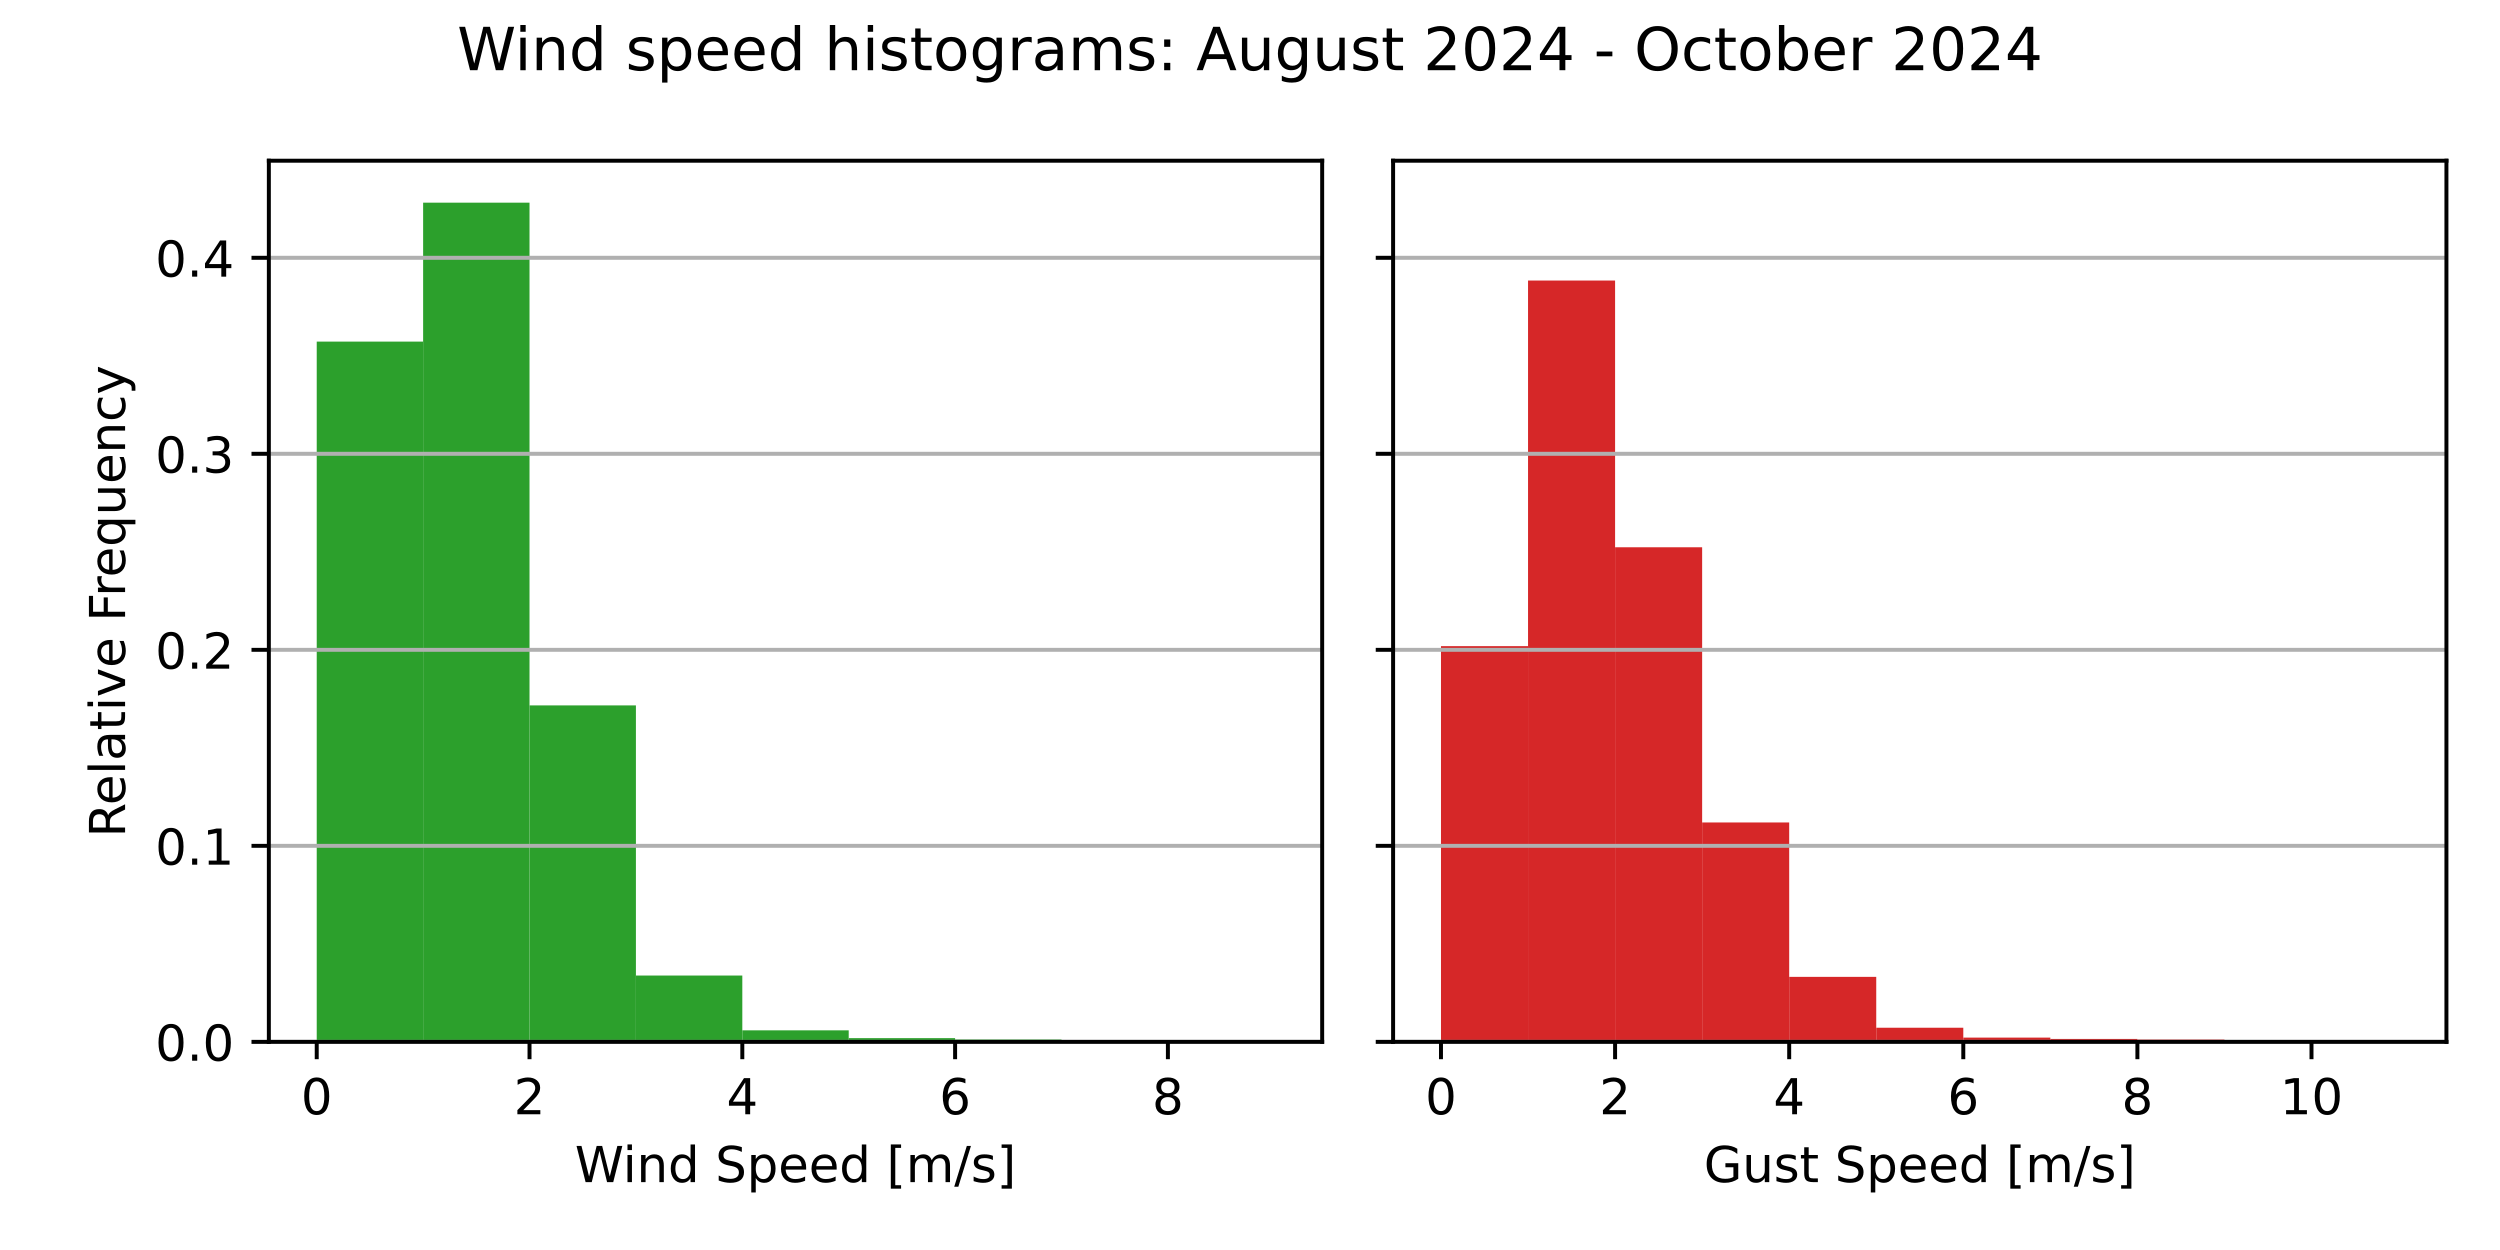
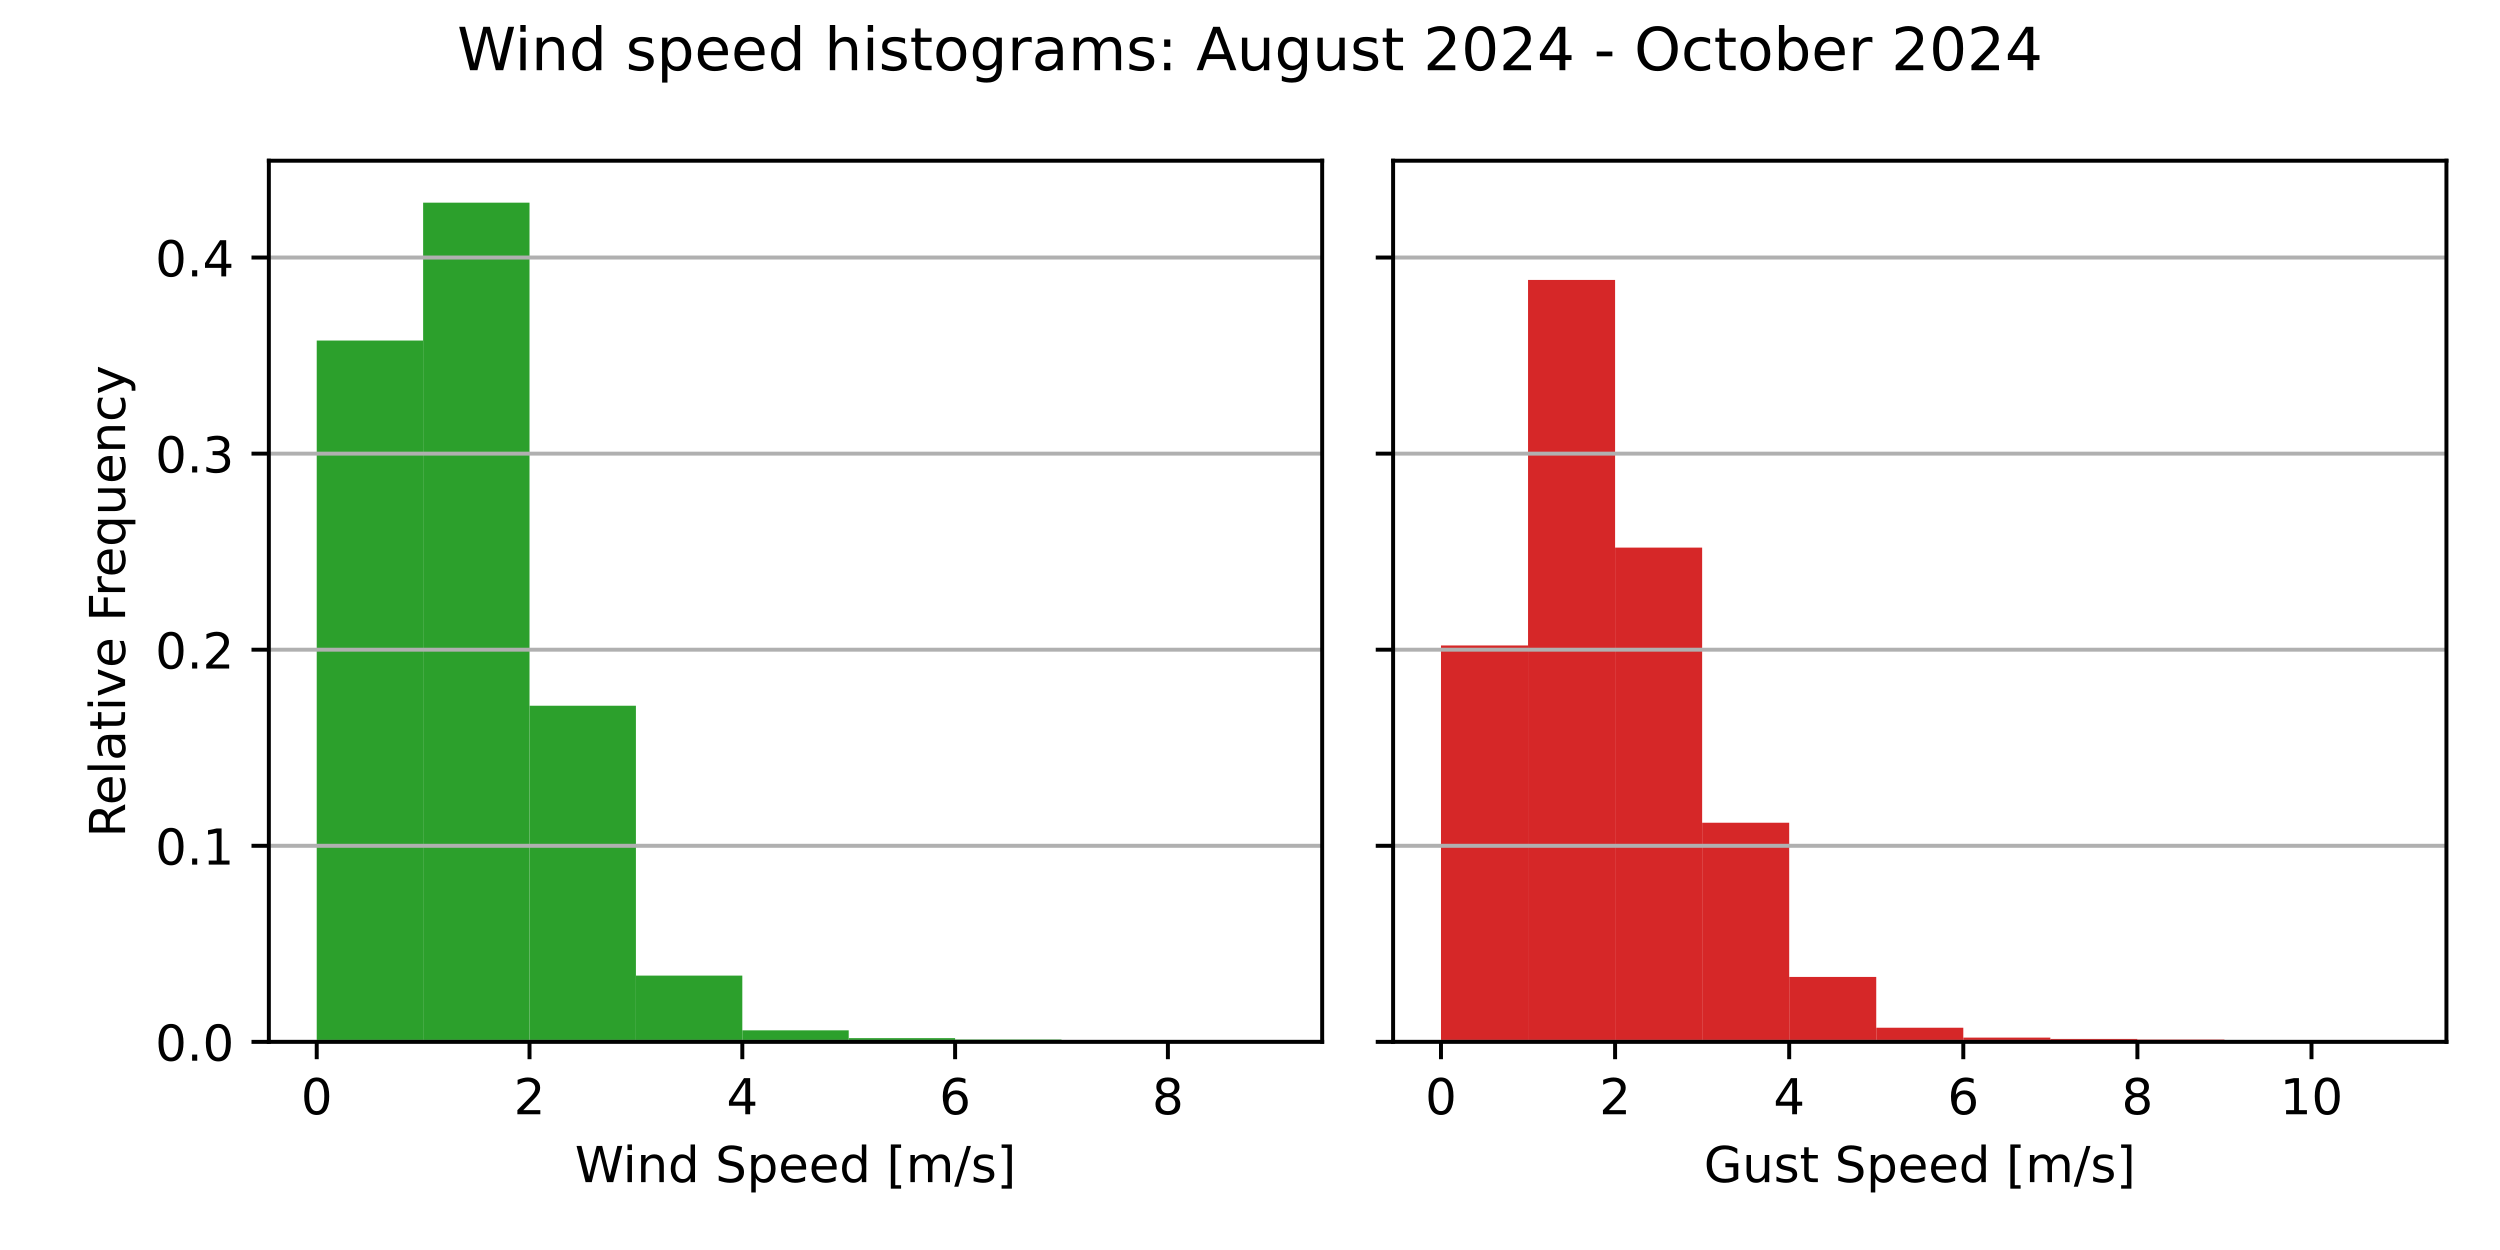
<svg xmlns="http://www.w3.org/2000/svg" xmlns:xlink="http://www.w3.org/1999/xlink" width="504pt" height="252pt" viewBox="0 0 504 252" version="1.1">
  <defs>
    <style type="text/css">*{stroke-linejoin: round; stroke-linecap: butt}</style>
  </defs>
  <g id="figure_1">
    <g id="patch_1">
      <path d="M 0 252  L 504 252  L 504 0  L 0 0  z " style="fill: #ffffff" />
    </g>
    <g id="axes_1">
      <g id="patch_2">
        <path d="M 54.2 210.04  L 266.55 210.04  L 266.55 32.4  L 54.2 32.4  z " style="fill: #ffffff" />
      </g>
      <g id="patch_3">
-         <path d="M 63.852 210.04  L 85.302 210.04  L 85.302 68.869  L 63.852 68.869  z " clip-path="url(#pcdacc65850)" style="fill: #2ca02c" />
+         <path d="M 63.852 210.04  L 85.302 210.04  L 85.302 68.657  L 63.852 68.657  z " clip-path="url(#p5da1738f03)" style="fill: #2ca02c" />
      </g>
      <g id="patch_4">
-         <path d="M 85.302 210.04  L 106.751 210.04  L 106.751 40.859  L 85.302 40.859  z " clip-path="url(#pcdacc65850)" style="fill: #2ca02c" />
+         <path d="M 85.302 210.04  L 106.751 210.04  L 106.751 40.859  L 85.302 40.859  z " clip-path="url(#p5da1738f03)" style="fill: #2ca02c" />
      </g>
      <g id="patch_5">
-         <path d="M 106.751 210.04  L 128.201 210.04  L 128.201 142.21  L 106.751 142.21  z " clip-path="url(#pcdacc65850)" style="fill: #2ca02c" />
+         <path d="M 106.751 210.04  L 128.201 210.04  L 128.201 142.277  L 106.751 142.277  z " clip-path="url(#p5da1738f03)" style="fill: #2ca02c" />
      </g>
      <g id="patch_6">
-         <path d="M 128.201 210.04  L 149.65 210.04  L 149.65 196.672  L 128.201 196.672  z " clip-path="url(#pcdacc65850)" style="fill: #2ca02c" />
+         <path d="M 128.201 210.04  L 149.65 210.04  L 149.65 196.685  L 128.201 196.685  z " clip-path="url(#p5da1738f03)" style="fill: #2ca02c" />
      </g>
      <g id="patch_7">
-         <path d="M 149.65 210.04  L 171.1 210.04  L 171.1 207.711  L 149.65 207.711  z " clip-path="url(#pcdacc65850)" style="fill: #2ca02c" />
+         <path d="M 149.65 210.04  L 171.1 210.04  L 171.1 207.714  L 149.65 207.714  z " clip-path="url(#p5da1738f03)" style="fill: #2ca02c" />
      </g>
      <g id="patch_8">
-         <path d="M 171.1 210.04  L 192.549 210.04  L 192.549 209.286  L 171.1 209.286  z " clip-path="url(#pcdacc65850)" style="fill: #2ca02c" />
+         <path d="M 171.1 210.04  L 192.549 210.04  L 192.549 209.287  L 171.1 209.287  z " clip-path="url(#p5da1738f03)" style="fill: #2ca02c" />
      </g>
      <g id="patch_9">
-         <path d="M 192.549 210.04  L 213.999 210.04  L 213.999 209.571  L 192.549 209.571  z " clip-path="url(#pcdacc65850)" style="fill: #2ca02c" />
+         <path d="M 192.549 210.04  L 213.999 210.04  L 213.999 209.571  L 192.549 209.571  z " clip-path="url(#p5da1738f03)" style="fill: #2ca02c" />
      </g>
      <g id="patch_10">
-         <path d="M 213.999 210.04  L 235.448 210.04  L 235.448 209.99  L 213.999 209.99  z " clip-path="url(#pcdacc65850)" style="fill: #2ca02c" />
+         <path d="M 213.999 210.04  L 235.448 210.04  L 235.448 209.99  L 213.999 209.99  z " clip-path="url(#p5da1738f03)" style="fill: #2ca02c" />
      </g>
      <g id="patch_11">
-         <path d="M 235.448 210.04  L 256.898 210.04  L 256.898 210.023  L 235.448 210.023  z " clip-path="url(#pcdacc65850)" style="fill: #2ca02c" />
+         <path d="M 235.448 210.04  L 256.898 210.04  L 256.898 210.023  L 235.448 210.023  z " clip-path="url(#p5da1738f03)" style="fill: #2ca02c" />
      </g>
      <g id="matplotlib.axis_1">
        <g id="xtick_1">
          <g id="line2d_1">
            <defs>
-               <path id="m98ada15aeb" d="M 0 0  L 0 3.5  " style="stroke: #000000; stroke-width: 0.8" />
+               <path id="md9b1ab9fa8" d="M 0 0  L 0 3.5  " style="stroke: #000000; stroke-width: 0.8" />
            </defs>
            <g>
-               <use xlink:href="#m98ada15aeb" x="63.852" y="210.04" style="stroke: #000000; stroke-width: 0.8" />
+               <use xlink:href="#md9b1ab9fa8" x="63.852" y="210.04" style="stroke: #000000; stroke-width: 0.8" />
            </g>
          </g>
          <g id="text_1">
            <g transform="translate(60.67102 224.6384) scale(0.1 -0.1)">
              <defs>
                <path id="DejaVuSans-30" d="M 2034 4250  Q 1547 4250 1301 3770  Q 1056 3291 1056 2328  Q 1056 1369 1301 889  Q 1547 409 2034 409  Q 2525 409 2770 889  Q 3016 1369 3016 2328  Q 3016 3291 2770 3770  Q 2525 4250 2034 4250  z M 2034 4750  Q 2819 4750 3233 4129  Q 3647 3509 3647 2328  Q 3647 1150 3233 529  Q 2819 -91 2034 -91  Q 1250 -91 836 529  Q 422 1150 422 2328  Q 422 3509 836 4129  Q 1250 4750 2034 4750  z " transform="scale(0.015625)" />
              </defs>
              <use xlink:href="#DejaVuSans-30" />
            </g>
          </g>
        </g>
        <g id="xtick_2">
          <g id="line2d_2">
            <g>
-               <use xlink:href="#m98ada15aeb" x="106.751" y="210.04" style="stroke: #000000; stroke-width: 0.8" />
+               <use xlink:href="#md9b1ab9fa8" x="106.751" y="210.04" style="stroke: #000000; stroke-width: 0.8" />
            </g>
          </g>
          <g id="text_2">
            <g transform="translate(103.57 224.6384) scale(0.1 -0.1)">
              <defs>
                <path id="DejaVuSans-32" d="M 1228 531  L 3431 531  L 3431 0  L 469 0  L 469 531  Q 828 903 1448 1529  Q 2069 2156 2228 2338  Q 2531 2678 2651 2914  Q 2772 3150 2772 3378  Q 2772 3750 2511 3984  Q 2250 4219 1831 4219  Q 1534 4219 1204 4116  Q 875 4013 500 3803  L 500 4441  Q 881 4594 1212 4672  Q 1544 4750 1819 4750  Q 2544 4750 2975 4387  Q 3406 4025 3406 3419  Q 3406 3131 3298 2873  Q 3191 2616 2906 2266  Q 2828 2175 2409 1742  Q 1991 1309 1228 531  z " transform="scale(0.015625)" />
              </defs>
              <use xlink:href="#DejaVuSans-32" />
            </g>
          </g>
        </g>
        <g id="xtick_3">
          <g id="line2d_3">
            <g>
-               <use xlink:href="#m98ada15aeb" x="149.65" y="210.04" style="stroke: #000000; stroke-width: 0.8" />
+               <use xlink:href="#md9b1ab9fa8" x="149.65" y="210.04" style="stroke: #000000; stroke-width: 0.8" />
            </g>
          </g>
          <g id="text_3">
            <g transform="translate(146.469 224.6384) scale(0.1 -0.1)">
              <defs>
                <path id="DejaVuSans-34" d="M 2419 4116  L 825 1625  L 2419 1625  L 2419 4116  z M 2253 4666  L 3047 4666  L 3047 1625  L 3713 1625  L 3713 1100  L 3047 1100  L 3047 0  L 2419 0  L 2419 1100  L 313 1100  L 313 1709  L 2253 4666  z " transform="scale(0.015625)" />
              </defs>
              <use xlink:href="#DejaVuSans-34" />
            </g>
          </g>
        </g>
        <g id="xtick_4">
          <g id="line2d_4">
            <g>
-               <use xlink:href="#m98ada15aeb" x="192.549" y="210.04" style="stroke: #000000; stroke-width: 0.8" />
+               <use xlink:href="#md9b1ab9fa8" x="192.549" y="210.04" style="stroke: #000000; stroke-width: 0.8" />
            </g>
          </g>
          <g id="text_4">
            <g transform="translate(189.368 224.6384) scale(0.1 -0.1)">
              <defs>
                <path id="DejaVuSans-36" d="M 2113 2584  Q 1688 2584 1439 2293  Q 1191 2003 1191 1497  Q 1191 994 1439 701  Q 1688 409 2113 409  Q 2538 409 2786 701  Q 3034 994 3034 1497  Q 3034 2003 2786 2293  Q 2538 2584 2113 2584  z M 3366 4563  L 3366 3988  Q 3128 4100 2886 4159  Q 2644 4219 2406 4219  Q 1781 4219 1451 3797  Q 1122 3375 1075 2522  Q 1259 2794 1537 2939  Q 1816 3084 2150 3084  Q 2853 3084 3261 2657  Q 3669 2231 3669 1497  Q 3669 778 3244 343  Q 2819 -91 2113 -91  Q 1303 -91 875 529  Q 447 1150 447 2328  Q 447 3434 972 4092  Q 1497 4750 2381 4750  Q 2619 4750 2861 4703  Q 3103 4656 3366 4563  z " transform="scale(0.015625)" />
              </defs>
              <use xlink:href="#DejaVuSans-36" />
            </g>
          </g>
        </g>
        <g id="xtick_5">
          <g id="line2d_5">
            <g>
-               <use xlink:href="#m98ada15aeb" x="235.448" y="210.04" style="stroke: #000000; stroke-width: 0.8" />
+               <use xlink:href="#md9b1ab9fa8" x="235.448" y="210.04" style="stroke: #000000; stroke-width: 0.8" />
            </g>
          </g>
          <g id="text_5">
            <g transform="translate(232.267 224.6384) scale(0.1 -0.1)">
              <defs>
                <path id="DejaVuSans-38" d="M 2034 2216  Q 1584 2216 1326 1975  Q 1069 1734 1069 1313  Q 1069 891 1326 650  Q 1584 409 2034 409  Q 2484 409 2743 651  Q 3003 894 3003 1313  Q 3003 1734 2745 1975  Q 2488 2216 2034 2216  z M 1403 2484  Q 997 2584 770 2862  Q 544 3141 544 3541  Q 544 4100 942 4425  Q 1341 4750 2034 4750  Q 2731 4750 3128 4425  Q 3525 4100 3525 3541  Q 3525 3141 3298 2862  Q 3072 2584 2669 2484  Q 3125 2378 3379 2068  Q 3634 1759 3634 1313  Q 3634 634 3220 271  Q 2806 -91 2034 -91  Q 1263 -91 848 271  Q 434 634 434 1313  Q 434 1759 690 2068  Q 947 2378 1403 2484  z M 1172 3481  Q 1172 3119 1398 2916  Q 1625 2713 2034 2713  Q 2441 2713 2670 2916  Q 2900 3119 2900 3481  Q 2900 3844 2670 4047  Q 2441 4250 2034 4250  Q 1625 4250 1398 4047  Q 1172 3844 1172 3481  z " transform="scale(0.015625)" />
              </defs>
              <use xlink:href="#DejaVuSans-38" />
            </g>
          </g>
        </g>
        <g id="text_6">
          <g transform="translate(115.8969 238.3166) scale(0.1 -0.1)">
            <defs>
              <path id="DejaVuSans-57" d="M 213 4666  L 850 4666  L 1831 722  L 2809 4666  L 3519 4666  L 4500 722  L 5478 4666  L 6119 4666  L 4947 0  L 4153 0  L 3169 4050  L 2175 0  L 1381 0  L 213 4666  z " transform="scale(0.015625)" />
              <path id="DejaVuSans-69" d="M 603 3500  L 1178 3500  L 1178 0  L 603 0  L 603 3500  z M 603 4863  L 1178 4863  L 1178 4134  L 603 4134  L 603 4863  z " transform="scale(0.015625)" />
              <path id="DejaVuSans-6e" d="M 3513 2113  L 3513 0  L 2938 0  L 2938 2094  Q 2938 2591 2744 2837  Q 2550 3084 2163 3084  Q 1697 3084 1428 2787  Q 1159 2491 1159 1978  L 1159 0  L 581 0  L 581 3500  L 1159 3500  L 1159 2956  Q 1366 3272 1645 3428  Q 1925 3584 2291 3584  Q 2894 3584 3203 3211  Q 3513 2838 3513 2113  z " transform="scale(0.015625)" />
              <path id="DejaVuSans-64" d="M 2906 2969  L 2906 4863  L 3481 4863  L 3481 0  L 2906 0  L 2906 525  Q 2725 213 2448 61  Q 2172 -91 1784 -91  Q 1150 -91 751 415  Q 353 922 353 1747  Q 353 2572 751 3078  Q 1150 3584 1784 3584  Q 2172 3584 2448 3432  Q 2725 3281 2906 2969  z M 947 1747  Q 947 1113 1208 752  Q 1469 391 1925 391  Q 2381 391 2643 752  Q 2906 1113 2906 1747  Q 2906 2381 2643 2742  Q 2381 3103 1925 3103  Q 1469 3103 1208 2742  Q 947 2381 947 1747  z " transform="scale(0.015625)" />
              <path id="DejaVuSans-20" transform="scale(0.015625)" />
              <path id="DejaVuSans-53" d="M 3425 4513  L 3425 3897  Q 3066 4069 2747 4153  Q 2428 4238 2131 4238  Q 1616 4238 1336 4038  Q 1056 3838 1056 3469  Q 1056 3159 1242 3001  Q 1428 2844 1947 2747  L 2328 2669  Q 3034 2534 3370 2195  Q 3706 1856 3706 1288  Q 3706 609 3251 259  Q 2797 -91 1919 -91  Q 1588 -91 1214 -16  Q 841 59 441 206  L 441 856  Q 825 641 1194 531  Q 1563 422 1919 422  Q 2459 422 2753 634  Q 3047 847 3047 1241  Q 3047 1584 2836 1778  Q 2625 1972 2144 2069  L 1759 2144  Q 1053 2284 737 2584  Q 422 2884 422 3419  Q 422 4038 858 4394  Q 1294 4750 2059 4750  Q 2388 4750 2728 4690  Q 3069 4631 3425 4513  z " transform="scale(0.015625)" />
              <path id="DejaVuSans-70" d="M 1159 525  L 1159 -1331  L 581 -1331  L 581 3500  L 1159 3500  L 1159 2969  Q 1341 3281 1617 3432  Q 1894 3584 2278 3584  Q 2916 3584 3314 3078  Q 3713 2572 3713 1747  Q 3713 922 3314 415  Q 2916 -91 2278 -91  Q 1894 -91 1617 61  Q 1341 213 1159 525  z M 3116 1747  Q 3116 2381 2855 2742  Q 2594 3103 2138 3103  Q 1681 3103 1420 2742  Q 1159 2381 1159 1747  Q 1159 1113 1420 752  Q 1681 391 2138 391  Q 2594 391 2855 752  Q 3116 1113 3116 1747  z " transform="scale(0.015625)" />
              <path id="DejaVuSans-65" d="M 3597 1894  L 3597 1613  L 953 1613  Q 991 1019 1311 708  Q 1631 397 2203 397  Q 2534 397 2845 478  Q 3156 559 3463 722  L 3463 178  Q 3153 47 2828 -22  Q 2503 -91 2169 -91  Q 1331 -91 842 396  Q 353 884 353 1716  Q 353 2575 817 3079  Q 1281 3584 2069 3584  Q 2775 3584 3186 3129  Q 3597 2675 3597 1894  z M 3022 2063  Q 3016 2534 2758 2815  Q 2500 3097 2075 3097  Q 1594 3097 1305 2825  Q 1016 2553 972 2059  L 3022 2063  z " transform="scale(0.015625)" />
              <path id="DejaVuSans-5b" d="M 550 4863  L 1875 4863  L 1875 4416  L 1125 4416  L 1125 -397  L 1875 -397  L 1875 -844  L 550 -844  L 550 4863  z " transform="scale(0.015625)" />
              <path id="DejaVuSans-6d" d="M 3328 2828  Q 3544 3216 3844 3400  Q 4144 3584 4550 3584  Q 5097 3584 5394 3201  Q 5691 2819 5691 2113  L 5691 0  L 5113 0  L 5113 2094  Q 5113 2597 4934 2840  Q 4756 3084 4391 3084  Q 3944 3084 3684 2787  Q 3425 2491 3425 1978  L 3425 0  L 2847 0  L 2847 2094  Q 2847 2600 2669 2842  Q 2491 3084 2119 3084  Q 1678 3084 1418 2786  Q 1159 2488 1159 1978  L 1159 0  L 581 0  L 581 3500  L 1159 3500  L 1159 2956  Q 1356 3278 1631 3431  Q 1906 3584 2284 3584  Q 2666 3584 2933 3390  Q 3200 3197 3328 2828  z " transform="scale(0.015625)" />
              <path id="DejaVuSans-2f" d="M 1625 4666  L 2156 4666  L 531 -594  L 0 -594  L 1625 4666  z " transform="scale(0.015625)" />
              <path id="DejaVuSans-73" d="M 2834 3397  L 2834 2853  Q 2591 2978 2328 3040  Q 2066 3103 1784 3103  Q 1356 3103 1142 2972  Q 928 2841 928 2578  Q 928 2378 1081 2264  Q 1234 2150 1697 2047  L 1894 2003  Q 2506 1872 2764 1633  Q 3022 1394 3022 966  Q 3022 478 2636 193  Q 2250 -91 1575 -91  Q 1294 -91 989 -36  Q 684 19 347 128  L 347 722  Q 666 556 975 473  Q 1284 391 1588 391  Q 1994 391 2212 530  Q 2431 669 2431 922  Q 2431 1156 2273 1281  Q 2116 1406 1581 1522  L 1381 1569  Q 847 1681 609 1914  Q 372 2147 372 2553  Q 372 3047 722 3315  Q 1072 3584 1716 3584  Q 2034 3584 2315 3537  Q 2597 3491 2834 3397  z " transform="scale(0.015625)" />
              <path id="DejaVuSans-5d" d="M 1947 4863  L 1947 -844  L 622 -844  L 622 -397  L 1369 -397  L 1369 4416  L 622 4416  L 622 4863  L 1947 4863  z " transform="scale(0.015625)" />
            </defs>
            <use xlink:href="#DejaVuSans-57" />
            <use xlink:href="#DejaVuSans-69" x="96.627" />
            <use xlink:href="#DejaVuSans-6e" x="124.41" />
            <use xlink:href="#DejaVuSans-64" x="187.789" />
            <use xlink:href="#DejaVuSans-20" x="251.266" />
            <use xlink:href="#DejaVuSans-53" x="283.053" />
            <use xlink:href="#DejaVuSans-70" x="346.529" />
            <use xlink:href="#DejaVuSans-65" x="410.006" />
            <use xlink:href="#DejaVuSans-65" x="471.529" />
            <use xlink:href="#DejaVuSans-64" x="533.053" />
            <use xlink:href="#DejaVuSans-20" x="596.529" />
            <use xlink:href="#DejaVuSans-5b" x="628.316" />
            <use xlink:href="#DejaVuSans-6d" x="667.33" />
            <use xlink:href="#DejaVuSans-2f" x="764.742" />
            <use xlink:href="#DejaVuSans-73" x="798.434" />
            <use xlink:href="#DejaVuSans-5d" x="850.533" />
          </g>
        </g>
      </g>
      <g id="matplotlib.axis_2">
        <g id="ytick_1">
          <g id="line2d_6">
-             <path d="M 54.2 210.04  L 266.55 210.04  " clip-path="url(#pcdacc65850)" style="fill: none; stroke: #b0b0b0; stroke-width: 0.8; stroke-linecap: square" />
+             <path d="M 54.2 210.04  L 266.55 210.04  " clip-path="url(#p5da1738f03)" style="fill: none; stroke: #b0b0b0; stroke-width: 0.8; stroke-linecap: square" />
          </g>
          <g id="line2d_7">
            <defs>
-               <path id="m21ae3636f5" d="M 0 0  L -3.5 0  " style="stroke: #000000; stroke-width: 0.8" />
+               <path id="m299878a652" d="M 0 0  L -3.5 0  " style="stroke: #000000; stroke-width: 0.8" />
            </defs>
            <g>
-               <use xlink:href="#m21ae3636f5" x="54.2" y="210.04" style="stroke: #000000; stroke-width: 0.8" />
+               <use xlink:href="#m299878a652" x="54.2" y="210.04" style="stroke: #000000; stroke-width: 0.8" />
            </g>
          </g>
          <g id="text_7">
            <g transform="translate(31.29688 213.8392) scale(0.1 -0.1)">
              <defs>
                <path id="DejaVuSans-2e" d="M 684 794  L 1344 794  L 1344 0  L 684 0  L 684 794  z " transform="scale(0.015625)" />
              </defs>
              <use xlink:href="#DejaVuSans-30" />
              <use xlink:href="#DejaVuSans-2e" x="63.623" />
              <use xlink:href="#DejaVuSans-30" x="95.41" />
            </g>
          </g>
        </g>
        <g id="ytick_2">
          <g id="line2d_8">
-             <path d="M 54.2 170.523  L 266.55 170.523  " clip-path="url(#pcdacc65850)" style="fill: none; stroke: #b0b0b0; stroke-width: 0.8; stroke-linecap: square" />
+             <path d="M 54.2 170.51  L 266.55 170.51  " clip-path="url(#p5da1738f03)" style="fill: none; stroke: #b0b0b0; stroke-width: 0.8; stroke-linecap: square" />
          </g>
          <g id="line2d_9">
            <g>
-               <use xlink:href="#m21ae3636f5" x="54.2" y="170.523" style="stroke: #000000; stroke-width: 0.8" />
+               <use xlink:href="#m299878a652" x="54.2" y="170.51" style="stroke: #000000; stroke-width: 0.8" />
            </g>
          </g>
          <g id="text_8">
-             <g transform="translate(31.29688 174.3223) scale(0.1 -0.1)">
+             <g transform="translate(31.29688 174.3096) scale(0.1 -0.1)">
              <defs>
                <path id="DejaVuSans-31" d="M 794 531  L 1825 531  L 1825 4091  L 703 3866  L 703 4441  L 1819 4666  L 2450 4666  L 2450 531  L 3481 531  L 3481 0  L 794 0  L 794 531  z " transform="scale(0.015625)" />
              </defs>
              <use xlink:href="#DejaVuSans-30" />
              <use xlink:href="#DejaVuSans-2e" x="63.623" />
              <use xlink:href="#DejaVuSans-31" x="95.41" />
            </g>
          </g>
        </g>
        <g id="ytick_3">
          <g id="line2d_10">
-             <path d="M 54.2 131.006  L 266.55 131.006  " clip-path="url(#pcdacc65850)" style="fill: none; stroke: #b0b0b0; stroke-width: 0.8; stroke-linecap: square" />
+             <path d="M 54.2 130.981  L 266.55 130.981  " clip-path="url(#p5da1738f03)" style="fill: none; stroke: #b0b0b0; stroke-width: 0.8; stroke-linecap: square" />
          </g>
          <g id="line2d_11">
            <g>
-               <use xlink:href="#m21ae3636f5" x="54.2" y="131.006" style="stroke: #000000; stroke-width: 0.8" />
+               <use xlink:href="#m299878a652" x="54.2" y="130.981" style="stroke: #000000; stroke-width: 0.8" />
            </g>
          </g>
          <g id="text_9">
-             <g transform="translate(31.29688 134.8055) scale(0.1 -0.1)">
+             <g transform="translate(31.29688 134.7799) scale(0.1 -0.1)">
              <use xlink:href="#DejaVuSans-30" />
              <use xlink:href="#DejaVuSans-2e" x="63.623" />
              <use xlink:href="#DejaVuSans-32" x="95.41" />
            </g>
          </g>
        </g>
        <g id="ytick_4">
          <g id="line2d_12">
-             <path d="M 54.2 91.489  L 266.55 91.489  " clip-path="url(#pcdacc65850)" style="fill: none; stroke: #b0b0b0; stroke-width: 0.8; stroke-linecap: square" />
+             <path d="M 54.2 91.451  L 266.55 91.451  " clip-path="url(#p5da1738f03)" style="fill: none; stroke: #b0b0b0; stroke-width: 0.8; stroke-linecap: square" />
          </g>
          <g id="line2d_13">
            <g>
-               <use xlink:href="#m21ae3636f5" x="54.2" y="91.489" style="stroke: #000000; stroke-width: 0.8" />
+               <use xlink:href="#m299878a652" x="54.2" y="91.451" style="stroke: #000000; stroke-width: 0.8" />
            </g>
          </g>
          <g id="text_10">
-             <g transform="translate(31.29688 95.28858) scale(0.1 -0.1)">
+             <g transform="translate(31.29688 95.25022) scale(0.1 -0.1)">
              <defs>
                <path id="DejaVuSans-33" d="M 2597 2516  Q 3050 2419 3304 2112  Q 3559 1806 3559 1356  Q 3559 666 3084 287  Q 2609 -91 1734 -91  Q 1441 -91 1130 -33  Q 819 25 488 141  L 488 750  Q 750 597 1062 519  Q 1375 441 1716 441  Q 2309 441 2620 675  Q 2931 909 2931 1356  Q 2931 1769 2642 2001  Q 2353 2234 1838 2234  L 1294 2234  L 1294 2753  L 1863 2753  Q 2328 2753 2575 2939  Q 2822 3125 2822 3475  Q 2822 3834 2567 4026  Q 2313 4219 1838 4219  Q 1578 4219 1281 4162  Q 984 4106 628 3988  L 628 4550  Q 988 4650 1302 4700  Q 1616 4750 1894 4750  Q 2613 4750 3031 4423  Q 3450 4097 3450 3541  Q 3450 3153 3228 2886  Q 3006 2619 2597 2516  z " transform="scale(0.015625)" />
              </defs>
              <use xlink:href="#DejaVuSans-30" />
              <use xlink:href="#DejaVuSans-2e" x="63.623" />
              <use xlink:href="#DejaVuSans-33" x="95.41" />
            </g>
          </g>
        </g>
        <g id="ytick_5">
          <g id="line2d_14">
-             <path d="M 54.2 51.972  L 266.55 51.972  " clip-path="url(#pcdacc65850)" style="fill: none; stroke: #b0b0b0; stroke-width: 0.8; stroke-linecap: square" />
+             <path d="M 54.2 51.921  L 266.55 51.921  " clip-path="url(#p5da1738f03)" style="fill: none; stroke: #b0b0b0; stroke-width: 0.8; stroke-linecap: square" />
          </g>
          <g id="line2d_15">
            <g>
-               <use xlink:href="#m21ae3636f5" x="54.2" y="51.972" style="stroke: #000000; stroke-width: 0.8" />
+               <use xlink:href="#m299878a652" x="54.2" y="51.921" style="stroke: #000000; stroke-width: 0.8" />
            </g>
          </g>
          <g id="text_11">
-             <g transform="translate(31.29688 55.77171) scale(0.1 -0.1)">
+             <g transform="translate(31.29688 55.72055) scale(0.1 -0.1)">
              <use xlink:href="#DejaVuSans-30" />
              <use xlink:href="#DejaVuSans-2e" x="63.623" />
              <use xlink:href="#DejaVuSans-34" x="95.41" />
            </g>
          </g>
        </g>
        <g id="text_12">
          <g transform="translate(25.21719 168.8028) rotate(-90) scale(0.1 -0.1)">
            <defs>
              <path id="DejaVuSans-52" d="M 2841 2188  Q 3044 2119 3236 1894  Q 3428 1669 3622 1275  L 4263 0  L 3584 0  L 2988 1197  Q 2756 1666 2539 1819  Q 2322 1972 1947 1972  L 1259 1972  L 1259 0  L 628 0  L 628 4666  L 2053 4666  Q 2853 4666 3247 4331  Q 3641 3997 3641 3322  Q 3641 2881 3436 2590  Q 3231 2300 2841 2188  z M 1259 4147  L 1259 2491  L 2053 2491  Q 2509 2491 2742 2702  Q 2975 2913 2975 3322  Q 2975 3731 2742 3939  Q 2509 4147 2053 4147  L 1259 4147  z " transform="scale(0.015625)" />
              <path id="DejaVuSans-6c" d="M 603 4863  L 1178 4863  L 1178 0  L 603 0  L 603 4863  z " transform="scale(0.015625)" />
              <path id="DejaVuSans-61" d="M 2194 1759  Q 1497 1759 1228 1600  Q 959 1441 959 1056  Q 959 750 1161 570  Q 1363 391 1709 391  Q 2188 391 2477 730  Q 2766 1069 2766 1631  L 2766 1759  L 2194 1759  z M 3341 1997  L 3341 0  L 2766 0  L 2766 531  Q 2569 213 2275 61  Q 1981 -91 1556 -91  Q 1019 -91 701 211  Q 384 513 384 1019  Q 384 1609 779 1909  Q 1175 2209 1959 2209  L 2766 2209  L 2766 2266  Q 2766 2663 2505 2880  Q 2244 3097 1772 3097  Q 1472 3097 1187 3025  Q 903 2953 641 2809  L 641 3341  Q 956 3463 1253 3523  Q 1550 3584 1831 3584  Q 2591 3584 2966 3190  Q 3341 2797 3341 1997  z " transform="scale(0.015625)" />
              <path id="DejaVuSans-74" d="M 1172 4494  L 1172 3500  L 2356 3500  L 2356 3053  L 1172 3053  L 1172 1153  Q 1172 725 1289 603  Q 1406 481 1766 481  L 2356 481  L 2356 0  L 1766 0  Q 1100 0 847 248  Q 594 497 594 1153  L 594 3053  L 172 3053  L 172 3500  L 594 3500  L 594 4494  L 1172 4494  z " transform="scale(0.015625)" />
              <path id="DejaVuSans-76" d="M 191 3500  L 800 3500  L 1894 563  L 2988 3500  L 3597 3500  L 2284 0  L 1503 0  L 191 3500  z " transform="scale(0.015625)" />
              <path id="DejaVuSans-46" d="M 628 4666  L 3309 4666  L 3309 4134  L 1259 4134  L 1259 2759  L 3109 2759  L 3109 2228  L 1259 2228  L 1259 0  L 628 0  L 628 4666  z " transform="scale(0.015625)" />
              <path id="DejaVuSans-72" d="M 2631 2963  Q 2534 3019 2420 3045  Q 2306 3072 2169 3072  Q 1681 3072 1420 2755  Q 1159 2438 1159 1844  L 1159 0  L 581 0  L 581 3500  L 1159 3500  L 1159 2956  Q 1341 3275 1631 3429  Q 1922 3584 2338 3584  Q 2397 3584 2469 3576  Q 2541 3569 2628 3553  L 2631 2963  z " transform="scale(0.015625)" />
              <path id="DejaVuSans-71" d="M 947 1747  Q 947 1113 1208 752  Q 1469 391 1925 391  Q 2381 391 2643 752  Q 2906 1113 2906 1747  Q 2906 2381 2643 2742  Q 2381 3103 1925 3103  Q 1469 3103 1208 2742  Q 947 2381 947 1747  z M 2906 525  Q 2725 213 2448 61  Q 2172 -91 1784 -91  Q 1150 -91 751 415  Q 353 922 353 1747  Q 353 2572 751 3078  Q 1150 3584 1784 3584  Q 2172 3584 2448 3432  Q 2725 3281 2906 2969  L 2906 3500  L 3481 3500  L 3481 -1331  L 2906 -1331  L 2906 525  z " transform="scale(0.015625)" />
              <path id="DejaVuSans-75" d="M 544 1381  L 544 3500  L 1119 3500  L 1119 1403  Q 1119 906 1312 657  Q 1506 409 1894 409  Q 2359 409 2629 706  Q 2900 1003 2900 1516  L 2900 3500  L 3475 3500  L 3475 0  L 2900 0  L 2900 538  Q 2691 219 2414 64  Q 2138 -91 1772 -91  Q 1169 -91 856 284  Q 544 659 544 1381  z M 1991 3584  L 1991 3584  z " transform="scale(0.015625)" />
              <path id="DejaVuSans-63" d="M 3122 3366  L 3122 2828  Q 2878 2963 2633 3030  Q 2388 3097 2138 3097  Q 1578 3097 1268 2742  Q 959 2388 959 1747  Q 959 1106 1268 751  Q 1578 397 2138 397  Q 2388 397 2633 464  Q 2878 531 3122 666  L 3122 134  Q 2881 22 2623 -34  Q 2366 -91 2075 -91  Q 1284 -91 818 406  Q 353 903 353 1747  Q 353 2603 823 3093  Q 1294 3584 2113 3584  Q 2378 3584 2631 3529  Q 2884 3475 3122 3366  z " transform="scale(0.015625)" />
              <path id="DejaVuSans-79" d="M 2059 -325  Q 1816 -950 1584 -1140  Q 1353 -1331 966 -1331  L 506 -1331  L 506 -850  L 844 -850  Q 1081 -850 1212 -737  Q 1344 -625 1503 -206  L 1606 56  L 191 3500  L 800 3500  L 1894 763  L 2988 3500  L 3597 3500  L 2059 -325  z " transform="scale(0.015625)" />
            </defs>
            <use xlink:href="#DejaVuSans-52" />
            <use xlink:href="#DejaVuSans-65" x="64.982" />
            <use xlink:href="#DejaVuSans-6c" x="126.506" />
            <use xlink:href="#DejaVuSans-61" x="154.289" />
            <use xlink:href="#DejaVuSans-74" x="215.568" />
            <use xlink:href="#DejaVuSans-69" x="254.777" />
            <use xlink:href="#DejaVuSans-76" x="282.561" />
            <use xlink:href="#DejaVuSans-65" x="341.74" />
            <use xlink:href="#DejaVuSans-20" x="403.264" />
            <use xlink:href="#DejaVuSans-46" x="435.051" />
            <use xlink:href="#DejaVuSans-72" x="485.32" />
            <use xlink:href="#DejaVuSans-65" x="524.184" />
            <use xlink:href="#DejaVuSans-71" x="585.707" />
            <use xlink:href="#DejaVuSans-75" x="649.184" />
            <use xlink:href="#DejaVuSans-65" x="712.562" />
            <use xlink:href="#DejaVuSans-6e" x="774.086" />
            <use xlink:href="#DejaVuSans-63" x="837.465" />
            <use xlink:href="#DejaVuSans-79" x="892.445" />
          </g>
        </g>
      </g>
      <g id="patch_12">
        <path d="M 54.2 210.04  L 54.2 32.4  " style="fill: none; stroke: #000000; stroke-width: 0.8; stroke-linejoin: miter; stroke-linecap: square" />
      </g>
      <g id="patch_13">
        <path d="M 266.55 210.04  L 266.55 32.4  " style="fill: none; stroke: #000000; stroke-width: 0.8; stroke-linejoin: miter; stroke-linecap: square" />
      </g>
      <g id="patch_14">
        <path d="M 54.2 210.04  L 266.55 210.04  " style="fill: none; stroke: #000000; stroke-width: 0.8; stroke-linejoin: miter; stroke-linecap: square" />
      </g>
      <g id="patch_15">
        <path d="M 54.2 32.4  L 266.55 32.4  " style="fill: none; stroke: #000000; stroke-width: 0.8; stroke-linejoin: miter; stroke-linecap: square" />
      </g>
    </g>
    <g id="axes_2">
      <g id="patch_16">
        <path d="M 280.85 210.04  L 493.2 210.04  L 493.2 32.4  L 280.85 32.4  z " style="fill: #ffffff" />
      </g>
      <g id="patch_17">
-         <path d="M 290.502 210.04  L 308.052 210.04  L 308.052 130.266  L 290.502 130.266  z " clip-path="url(#pf6841f5b71)" style="fill: #d62728" />
+         <path d="M 290.502 210.04  L 308.052 210.04  L 308.052 130.127  L 290.502 130.127  z " clip-path="url(#p4b422f195d)" style="fill: #d62728" />
      </g>
      <g id="patch_18">
-         <path d="M 308.052 210.04  L 325.601 210.04  L 325.601 56.556  L 308.052 56.556  z " clip-path="url(#pf6841f5b71)" style="fill: #d62728" />
+         <path d="M 308.052 210.04  L 325.601 210.04  L 325.601 56.44  L 308.052 56.44  z " clip-path="url(#p4b422f195d)" style="fill: #d62728" />
      </g>
      <g id="patch_19">
-         <path d="M 325.601 210.04  L 343.151 210.04  L 343.151 110.331  L 325.601 110.331  z " clip-path="url(#pf6841f5b71)" style="fill: #d62728" />
+         <path d="M 325.601 210.04  L 343.151 210.04  L 343.151 110.396  L 325.601 110.396  z " clip-path="url(#p4b422f195d)" style="fill: #d62728" />
      </g>
      <g id="patch_20">
-         <path d="M 343.151 210.04  L 360.701 210.04  L 360.701 165.814  L 343.151 165.814  z " clip-path="url(#pf6841f5b71)" style="fill: #d62728" />
+         <path d="M 343.151 210.04  L 360.701 210.04  L 360.701 165.858  L 343.151 165.858  z " clip-path="url(#p4b422f195d)" style="fill: #d62728" />
      </g>
      <g id="patch_21">
-         <path d="M 360.701 210.04  L 378.25 210.04  L 378.25 196.94  L 360.701 196.94  z " clip-path="url(#pf6841f5b71)" style="fill: #d62728" />
+         <path d="M 360.701 210.04  L 378.25 210.04  L 378.25 196.953  L 360.701 196.953  z " clip-path="url(#p4b422f195d)" style="fill: #d62728" />
      </g>
      <g id="patch_22">
-         <path d="M 378.25 210.04  L 395.8 210.04  L 395.8 207.192  L 378.25 207.192  z " clip-path="url(#pf6841f5b71)" style="fill: #d62728" />
+         <path d="M 378.25 210.04  L 395.8 210.04  L 395.8 207.195  L 378.25 207.195  z " clip-path="url(#p4b422f195d)" style="fill: #d62728" />
      </g>
      <g id="patch_23">
-         <path d="M 395.8 210.04  L 413.349 210.04  L 413.349 209.186  L 395.8 209.186  z " clip-path="url(#pf6841f5b71)" style="fill: #d62728" />
+         <path d="M 395.8 210.04  L 413.349 210.04  L 413.349 209.186  L 395.8 209.186  z " clip-path="url(#p4b422f195d)" style="fill: #d62728" />
      </g>
      <g id="patch_24">
-         <path d="M 413.349 210.04  L 430.899 210.04  L 430.899 209.454  L 413.349 209.454  z " clip-path="url(#pf6841f5b71)" style="fill: #d62728" />
+         <path d="M 413.349 210.04  L 430.899 210.04  L 430.899 209.454  L 413.349 209.454  z " clip-path="url(#p4b422f195d)" style="fill: #d62728" />
      </g>
      <g id="patch_25">
-         <path d="M 430.899 210.04  L 448.449 210.04  L 448.449 209.588  L 430.899 209.588  z " clip-path="url(#pf6841f5b71)" style="fill: #d62728" />
+         <path d="M 430.899 210.04  L 448.449 210.04  L 448.449 209.588  L 430.899 209.588  z " clip-path="url(#p4b422f195d)" style="fill: #d62728" />
      </g>
      <g id="patch_26">
-         <path d="M 448.449 210.04  L 465.998 210.04  L 465.998 209.939  L 448.449 209.939  z " clip-path="url(#pf6841f5b71)" style="fill: #d62728" />
+         <path d="M 448.449 210.04  L 465.998 210.04  L 465.998 209.94  L 448.449 209.94  z " clip-path="url(#p4b422f195d)" style="fill: #d62728" />
      </g>
      <g id="patch_27">
-         <path d="M 465.998 210.04  L 483.548 210.04  L 483.548 210.006  L 465.998 210.006  z " clip-path="url(#pf6841f5b71)" style="fill: #d62728" />
+         <path d="M 465.998 210.04  L 483.548 210.04  L 483.548 210.007  L 465.998 210.007  z " clip-path="url(#p4b422f195d)" style="fill: #d62728" />
      </g>
      <g id="matplotlib.axis_3">
        <g id="xtick_6">
          <g id="line2d_16">
            <g>
-               <use xlink:href="#m98ada15aeb" x="290.502" y="210.04" style="stroke: #000000; stroke-width: 0.8" />
+               <use xlink:href="#md9b1ab9fa8" x="290.502" y="210.04" style="stroke: #000000; stroke-width: 0.8" />
            </g>
          </g>
          <g id="text_13">
            <g transform="translate(287.321 224.6384) scale(0.1 -0.1)">
              <use xlink:href="#DejaVuSans-30" />
            </g>
          </g>
        </g>
        <g id="xtick_7">
          <g id="line2d_17">
            <g>
-               <use xlink:href="#m98ada15aeb" x="325.601" y="210.04" style="stroke: #000000; stroke-width: 0.8" />
+               <use xlink:href="#md9b1ab9fa8" x="325.601" y="210.04" style="stroke: #000000; stroke-width: 0.8" />
            </g>
          </g>
          <g id="text_14">
            <g transform="translate(322.4202 224.6384) scale(0.1 -0.1)">
              <use xlink:href="#DejaVuSans-32" />
            </g>
          </g>
        </g>
        <g id="xtick_8">
          <g id="line2d_18">
            <g>
-               <use xlink:href="#m98ada15aeb" x="360.701" y="210.04" style="stroke: #000000; stroke-width: 0.8" />
+               <use xlink:href="#md9b1ab9fa8" x="360.701" y="210.04" style="stroke: #000000; stroke-width: 0.8" />
            </g>
          </g>
          <g id="text_15">
            <g transform="translate(357.5194 224.6384) scale(0.1 -0.1)">
              <use xlink:href="#DejaVuSans-34" />
            </g>
          </g>
        </g>
        <g id="xtick_9">
          <g id="line2d_19">
            <g>
-               <use xlink:href="#m98ada15aeb" x="395.8" y="210.04" style="stroke: #000000; stroke-width: 0.8" />
+               <use xlink:href="#md9b1ab9fa8" x="395.8" y="210.04" style="stroke: #000000; stroke-width: 0.8" />
            </g>
          </g>
          <g id="text_16">
            <g transform="translate(392.6185 224.6384) scale(0.1 -0.1)">
              <use xlink:href="#DejaVuSans-36" />
            </g>
          </g>
        </g>
        <g id="xtick_10">
          <g id="line2d_20">
            <g>
-               <use xlink:href="#m98ada15aeb" x="430.899" y="210.04" style="stroke: #000000; stroke-width: 0.8" />
+               <use xlink:href="#md9b1ab9fa8" x="430.899" y="210.04" style="stroke: #000000; stroke-width: 0.8" />
            </g>
          </g>
          <g id="text_17">
            <g transform="translate(427.7177 224.6384) scale(0.1 -0.1)">
              <use xlink:href="#DejaVuSans-38" />
            </g>
          </g>
        </g>
        <g id="xtick_11">
          <g id="line2d_21">
            <g>
-               <use xlink:href="#m98ada15aeb" x="465.998" y="210.04" style="stroke: #000000; stroke-width: 0.8" />
+               <use xlink:href="#md9b1ab9fa8" x="465.998" y="210.04" style="stroke: #000000; stroke-width: 0.8" />
            </g>
          </g>
          <g id="text_18">
            <g transform="translate(459.6356 224.6384) scale(0.1 -0.1)">
              <use xlink:href="#DejaVuSans-31" />
              <use xlink:href="#DejaVuSans-30" x="63.623" />
            </g>
          </g>
        </g>
        <g id="text_19">
          <g transform="translate(343.5023 238.3166) scale(0.1 -0.1)">
            <defs>
              <path id="DejaVuSans-47" d="M 3809 666  L 3809 1919  L 2778 1919  L 2778 2438  L 4434 2438  L 4434 434  Q 4069 175 3628 42  Q 3188 -91 2688 -91  Q 1594 -91 976 548  Q 359 1188 359 2328  Q 359 3472 976 4111  Q 1594 4750 2688 4750  Q 3144 4750 3555 4637  Q 3966 4525 4313 4306  L 4313 3634  Q 3963 3931 3569 4081  Q 3175 4231 2741 4231  Q 1884 4231 1454 3753  Q 1025 3275 1025 2328  Q 1025 1384 1454 906  Q 1884 428 2741 428  Q 3075 428 3337 486  Q 3600 544 3809 666  z " transform="scale(0.015625)" />
            </defs>
            <use xlink:href="#DejaVuSans-47" />
            <use xlink:href="#DejaVuSans-75" x="77.49" />
            <use xlink:href="#DejaVuSans-73" x="140.869" />
            <use xlink:href="#DejaVuSans-74" x="192.969" />
            <use xlink:href="#DejaVuSans-20" x="232.178" />
            <use xlink:href="#DejaVuSans-53" x="263.965" />
            <use xlink:href="#DejaVuSans-70" x="327.441" />
            <use xlink:href="#DejaVuSans-65" x="390.918" />
            <use xlink:href="#DejaVuSans-65" x="452.441" />
            <use xlink:href="#DejaVuSans-64" x="513.965" />
            <use xlink:href="#DejaVuSans-20" x="577.441" />
            <use xlink:href="#DejaVuSans-5b" x="609.229" />
            <use xlink:href="#DejaVuSans-6d" x="648.242" />
            <use xlink:href="#DejaVuSans-2f" x="745.654" />
            <use xlink:href="#DejaVuSans-73" x="779.346" />
            <use xlink:href="#DejaVuSans-5d" x="831.445" />
          </g>
        </g>
      </g>
      <g id="matplotlib.axis_4">
        <g id="ytick_6">
          <g id="line2d_22">
-             <path d="M 280.85 210.04  L 493.2 210.04  " clip-path="url(#pf6841f5b71)" style="fill: none; stroke: #b0b0b0; stroke-width: 0.8; stroke-linecap: square" />
+             <path d="M 280.85 210.04  L 493.2 210.04  " clip-path="url(#p4b422f195d)" style="fill: none; stroke: #b0b0b0; stroke-width: 0.8; stroke-linecap: square" />
          </g>
          <g id="line2d_23">
            <g>
-               <use xlink:href="#m21ae3636f5" x="280.85" y="210.04" style="stroke: #000000; stroke-width: 0.8" />
+               <use xlink:href="#m299878a652" x="280.85" y="210.04" style="stroke: #000000; stroke-width: 0.8" />
            </g>
          </g>
        </g>
        <g id="ytick_7">
          <g id="line2d_24">
-             <path d="M 280.85 170.523  L 493.2 170.523  " clip-path="url(#pf6841f5b71)" style="fill: none; stroke: #b0b0b0; stroke-width: 0.8; stroke-linecap: square" />
+             <path d="M 280.85 170.51  L 493.2 170.51  " clip-path="url(#p4b422f195d)" style="fill: none; stroke: #b0b0b0; stroke-width: 0.8; stroke-linecap: square" />
          </g>
          <g id="line2d_25">
            <g>
-               <use xlink:href="#m21ae3636f5" x="280.85" y="170.523" style="stroke: #000000; stroke-width: 0.8" />
+               <use xlink:href="#m299878a652" x="280.85" y="170.51" style="stroke: #000000; stroke-width: 0.8" />
            </g>
          </g>
        </g>
        <g id="ytick_8">
          <g id="line2d_26">
-             <path d="M 280.85 131.006  L 493.2 131.006  " clip-path="url(#pf6841f5b71)" style="fill: none; stroke: #b0b0b0; stroke-width: 0.8; stroke-linecap: square" />
+             <path d="M 280.85 130.981  L 493.2 130.981  " clip-path="url(#p4b422f195d)" style="fill: none; stroke: #b0b0b0; stroke-width: 0.8; stroke-linecap: square" />
          </g>
          <g id="line2d_27">
            <g>
-               <use xlink:href="#m21ae3636f5" x="280.85" y="131.006" style="stroke: #000000; stroke-width: 0.8" />
+               <use xlink:href="#m299878a652" x="280.85" y="130.981" style="stroke: #000000; stroke-width: 0.8" />
            </g>
          </g>
        </g>
        <g id="ytick_9">
          <g id="line2d_28">
-             <path d="M 280.85 91.489  L 493.2 91.489  " clip-path="url(#pf6841f5b71)" style="fill: none; stroke: #b0b0b0; stroke-width: 0.8; stroke-linecap: square" />
+             <path d="M 280.85 91.451  L 493.2 91.451  " clip-path="url(#p4b422f195d)" style="fill: none; stroke: #b0b0b0; stroke-width: 0.8; stroke-linecap: square" />
          </g>
          <g id="line2d_29">
            <g>
-               <use xlink:href="#m21ae3636f5" x="280.85" y="91.489" style="stroke: #000000; stroke-width: 0.8" />
+               <use xlink:href="#m299878a652" x="280.85" y="91.451" style="stroke: #000000; stroke-width: 0.8" />
            </g>
          </g>
        </g>
        <g id="ytick_10">
          <g id="line2d_30">
-             <path d="M 280.85 51.972  L 493.2 51.972  " clip-path="url(#pf6841f5b71)" style="fill: none; stroke: #b0b0b0; stroke-width: 0.8; stroke-linecap: square" />
+             <path d="M 280.85 51.921  L 493.2 51.921  " clip-path="url(#p4b422f195d)" style="fill: none; stroke: #b0b0b0; stroke-width: 0.8; stroke-linecap: square" />
          </g>
          <g id="line2d_31">
            <g>
-               <use xlink:href="#m21ae3636f5" x="280.85" y="51.972" style="stroke: #000000; stroke-width: 0.8" />
+               <use xlink:href="#m299878a652" x="280.85" y="51.921" style="stroke: #000000; stroke-width: 0.8" />
            </g>
          </g>
        </g>
      </g>
      <g id="patch_28">
        <path d="M 280.85 210.04  L 280.85 32.4  " style="fill: none; stroke: #000000; stroke-width: 0.8; stroke-linejoin: miter; stroke-linecap: square" />
      </g>
      <g id="patch_29">
        <path d="M 493.2 210.04  L 493.2 32.4  " style="fill: none; stroke: #000000; stroke-width: 0.8; stroke-linejoin: miter; stroke-linecap: square" />
      </g>
      <g id="patch_30">
        <path d="M 280.85 210.04  L 493.2 210.04  " style="fill: none; stroke: #000000; stroke-width: 0.8; stroke-linejoin: miter; stroke-linecap: square" />
      </g>
      <g id="patch_31">
        <path d="M 280.85 32.4  L 493.2 32.4  " style="fill: none; stroke: #000000; stroke-width: 0.8; stroke-linejoin: miter; stroke-linecap: square" />
      </g>
    </g>
    <g id="text_20">
      <g transform="translate(92.17219 14.15813) scale(0.12 -0.12)">
        <defs>
          <path id="DejaVuSans-68" d="M 3513 2113  L 3513 0  L 2938 0  L 2938 2094  Q 2938 2591 2744 2837  Q 2550 3084 2163 3084  Q 1697 3084 1428 2787  Q 1159 2491 1159 1978  L 1159 0  L 581 0  L 581 4863  L 1159 4863  L 1159 2956  Q 1366 3272 1645 3428  Q 1925 3584 2291 3584  Q 2894 3584 3203 3211  Q 3513 2838 3513 2113  z " transform="scale(0.015625)" />
          <path id="DejaVuSans-6f" d="M 1959 3097  Q 1497 3097 1228 2736  Q 959 2375 959 1747  Q 959 1119 1226 758  Q 1494 397 1959 397  Q 2419 397 2687 759  Q 2956 1122 2956 1747  Q 2956 2369 2687 2733  Q 2419 3097 1959 3097  z M 1959 3584  Q 2709 3584 3137 3096  Q 3566 2609 3566 1747  Q 3566 888 3137 398  Q 2709 -91 1959 -91  Q 1206 -91 779 398  Q 353 888 353 1747  Q 353 2609 779 3096  Q 1206 3584 1959 3584  z " transform="scale(0.015625)" />
          <path id="DejaVuSans-67" d="M 2906 1791  Q 2906 2416 2648 2759  Q 2391 3103 1925 3103  Q 1463 3103 1205 2759  Q 947 2416 947 1791  Q 947 1169 1205 825  Q 1463 481 1925 481  Q 2391 481 2648 825  Q 2906 1169 2906 1791  z M 3481 434  Q 3481 -459 3084 -895  Q 2688 -1331 1869 -1331  Q 1566 -1331 1297 -1286  Q 1028 -1241 775 -1147  L 775 -588  Q 1028 -725 1275 -790  Q 1522 -856 1778 -856  Q 2344 -856 2625 -561  Q 2906 -266 2906 331  L 2906 616  Q 2728 306 2450 153  Q 2172 0 1784 0  Q 1141 0 747 490  Q 353 981 353 1791  Q 353 2603 747 3093  Q 1141 3584 1784 3584  Q 2172 3584 2450 3431  Q 2728 3278 2906 2969  L 2906 3500  L 3481 3500  L 3481 434  z " transform="scale(0.015625)" />
          <path id="DejaVuSans-3a" d="M 750 794  L 1409 794  L 1409 0  L 750 0  L 750 794  z M 750 3309  L 1409 3309  L 1409 2516  L 750 2516  L 750 3309  z " transform="scale(0.015625)" />
          <path id="DejaVuSans-41" d="M 2188 4044  L 1331 1722  L 3047 1722  L 2188 4044  z M 1831 4666  L 2547 4666  L 4325 0  L 3669 0  L 3244 1197  L 1141 1197  L 716 0  L 50 0  L 1831 4666  z " transform="scale(0.015625)" />
          <path id="DejaVuSans-2d" d="M 313 2009  L 1997 2009  L 1997 1497  L 313 1497  L 313 2009  z " transform="scale(0.015625)" />
          <path id="DejaVuSans-4f" d="M 2522 4238  Q 1834 4238 1429 3725  Q 1025 3213 1025 2328  Q 1025 1447 1429 934  Q 1834 422 2522 422  Q 3209 422 3611 934  Q 4013 1447 4013 2328  Q 4013 3213 3611 3725  Q 3209 4238 2522 4238  z M 2522 4750  Q 3503 4750 4090 4092  Q 4678 3434 4678 2328  Q 4678 1225 4090 567  Q 3503 -91 2522 -91  Q 1538 -91 948 565  Q 359 1222 359 2328  Q 359 3434 948 4092  Q 1538 4750 2522 4750  z " transform="scale(0.015625)" />
          <path id="DejaVuSans-62" d="M 3116 1747  Q 3116 2381 2855 2742  Q 2594 3103 2138 3103  Q 1681 3103 1420 2742  Q 1159 2381 1159 1747  Q 1159 1113 1420 752  Q 1681 391 2138 391  Q 2594 391 2855 752  Q 3116 1113 3116 1747  z M 1159 2969  Q 1341 3281 1617 3432  Q 1894 3584 2278 3584  Q 2916 3584 3314 3078  Q 3713 2572 3713 1747  Q 3713 922 3314 415  Q 2916 -91 2278 -91  Q 1894 -91 1617 61  Q 1341 213 1159 525  L 1159 0  L 581 0  L 581 4863  L 1159 4863  L 1159 2969  z " transform="scale(0.015625)" />
        </defs>
        <use xlink:href="#DejaVuSans-57" />
        <use xlink:href="#DejaVuSans-69" x="96.627" />
        <use xlink:href="#DejaVuSans-6e" x="124.41" />
        <use xlink:href="#DejaVuSans-64" x="187.789" />
        <use xlink:href="#DejaVuSans-20" x="251.266" />
        <use xlink:href="#DejaVuSans-73" x="283.053" />
        <use xlink:href="#DejaVuSans-70" x="335.152" />
        <use xlink:href="#DejaVuSans-65" x="398.629" />
        <use xlink:href="#DejaVuSans-65" x="460.152" />
        <use xlink:href="#DejaVuSans-64" x="521.676" />
        <use xlink:href="#DejaVuSans-20" x="585.152" />
        <use xlink:href="#DejaVuSans-68" x="616.939" />
        <use xlink:href="#DejaVuSans-69" x="680.318" />
        <use xlink:href="#DejaVuSans-73" x="708.102" />
        <use xlink:href="#DejaVuSans-74" x="760.201" />
        <use xlink:href="#DejaVuSans-6f" x="799.41" />
        <use xlink:href="#DejaVuSans-67" x="860.592" />
        <use xlink:href="#DejaVuSans-72" x="924.068" />
        <use xlink:href="#DejaVuSans-61" x="965.182" />
        <use xlink:href="#DejaVuSans-6d" x="1026.461" />
        <use xlink:href="#DejaVuSans-73" x="1123.873" />
        <use xlink:href="#DejaVuSans-3a" x="1175.973" />
        <use xlink:href="#DejaVuSans-20" x="1209.664" />
        <use xlink:href="#DejaVuSans-41" x="1241.451" />
        <use xlink:href="#DejaVuSans-75" x="1309.859" />
        <use xlink:href="#DejaVuSans-67" x="1373.238" />
        <use xlink:href="#DejaVuSans-75" x="1436.715" />
        <use xlink:href="#DejaVuSans-73" x="1500.094" />
        <use xlink:href="#DejaVuSans-74" x="1552.193" />
        <use xlink:href="#DejaVuSans-20" x="1591.402" />
        <use xlink:href="#DejaVuSans-32" x="1623.189" />
        <use xlink:href="#DejaVuSans-30" x="1686.812" />
        <use xlink:href="#DejaVuSans-32" x="1750.436" />
        <use xlink:href="#DejaVuSans-34" x="1814.059" />
        <use xlink:href="#DejaVuSans-20" x="1877.682" />
        <use xlink:href="#DejaVuSans-2d" x="1909.469" />
        <use xlink:href="#DejaVuSans-20" x="1945.553" />
        <use xlink:href="#DejaVuSans-4f" x="1977.34" />
        <use xlink:href="#DejaVuSans-63" x="2056.051" />
        <use xlink:href="#DejaVuSans-74" x="2111.031" />
        <use xlink:href="#DejaVuSans-6f" x="2150.24" />
        <use xlink:href="#DejaVuSans-62" x="2211.422" />
        <use xlink:href="#DejaVuSans-65" x="2274.898" />
        <use xlink:href="#DejaVuSans-72" x="2336.422" />
        <use xlink:href="#DejaVuSans-20" x="2377.535" />
        <use xlink:href="#DejaVuSans-32" x="2409.322" />
        <use xlink:href="#DejaVuSans-30" x="2472.945" />
        <use xlink:href="#DejaVuSans-32" x="2536.568" />
        <use xlink:href="#DejaVuSans-34" x="2600.191" />
      </g>
    </g>
  </g>
  <defs>
-     <clipPath id="pcdacc65850">
+     <clipPath id="p5da1738f03">
      <rect x="54.2" y="32.4" width="212.35" height="177.64" />
    </clipPath>
-     <clipPath id="pf6841f5b71">
+     <clipPath id="p4b422f195d">
      <rect x="280.85" y="32.4" width="212.35" height="177.64" />
    </clipPath>
  </defs>
</svg>
